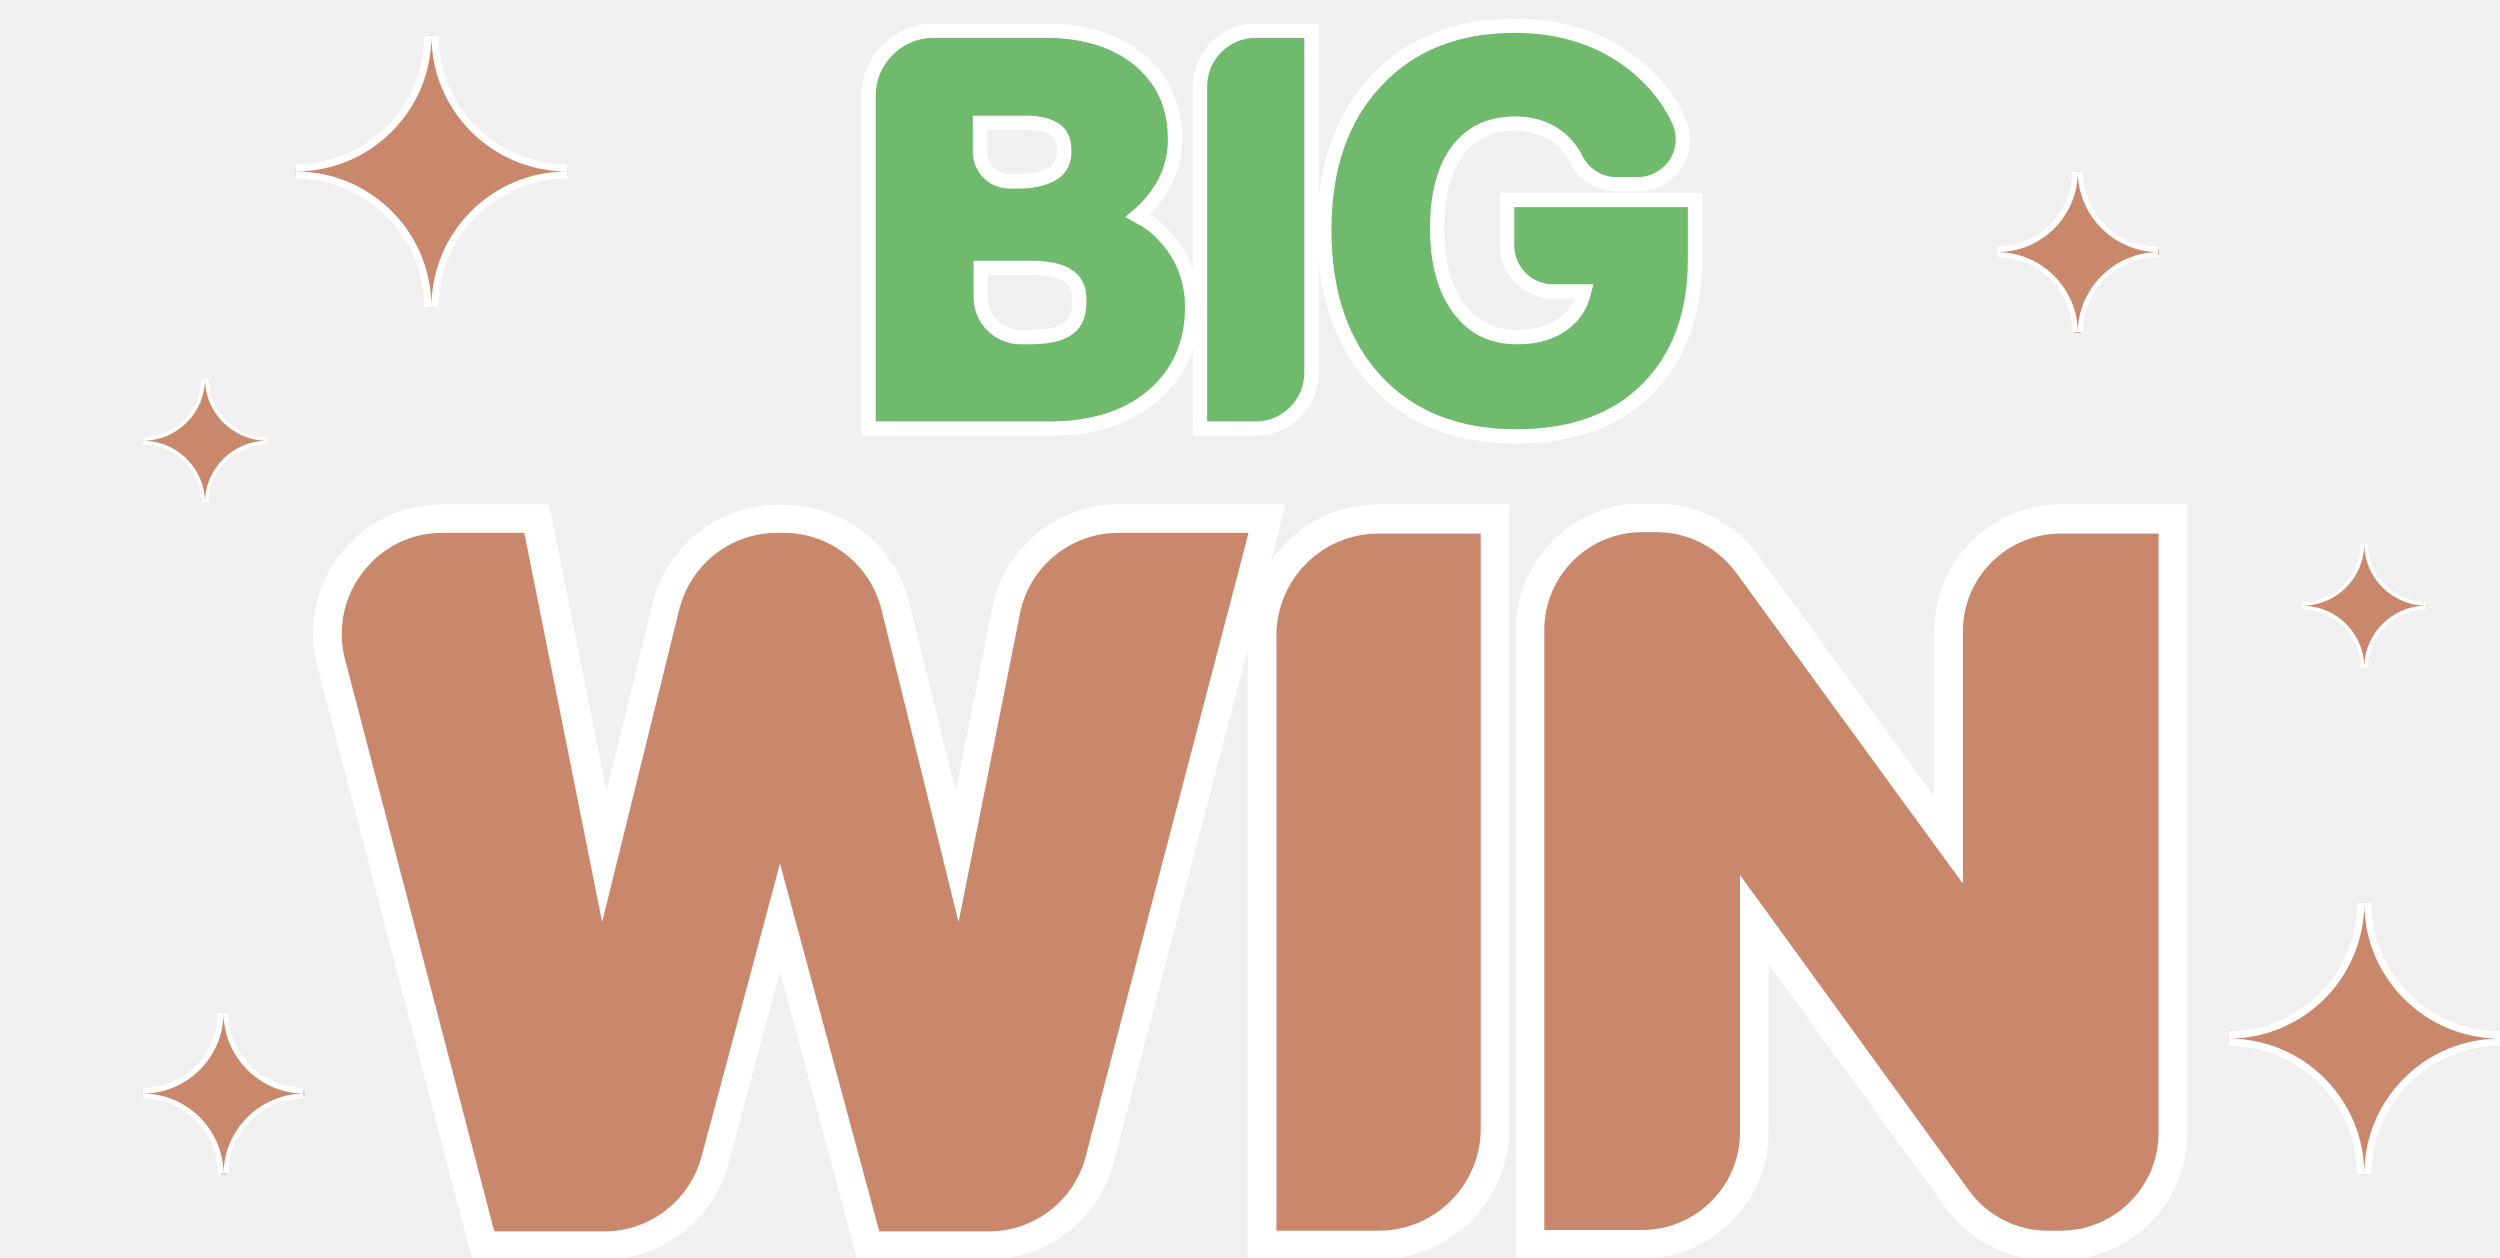
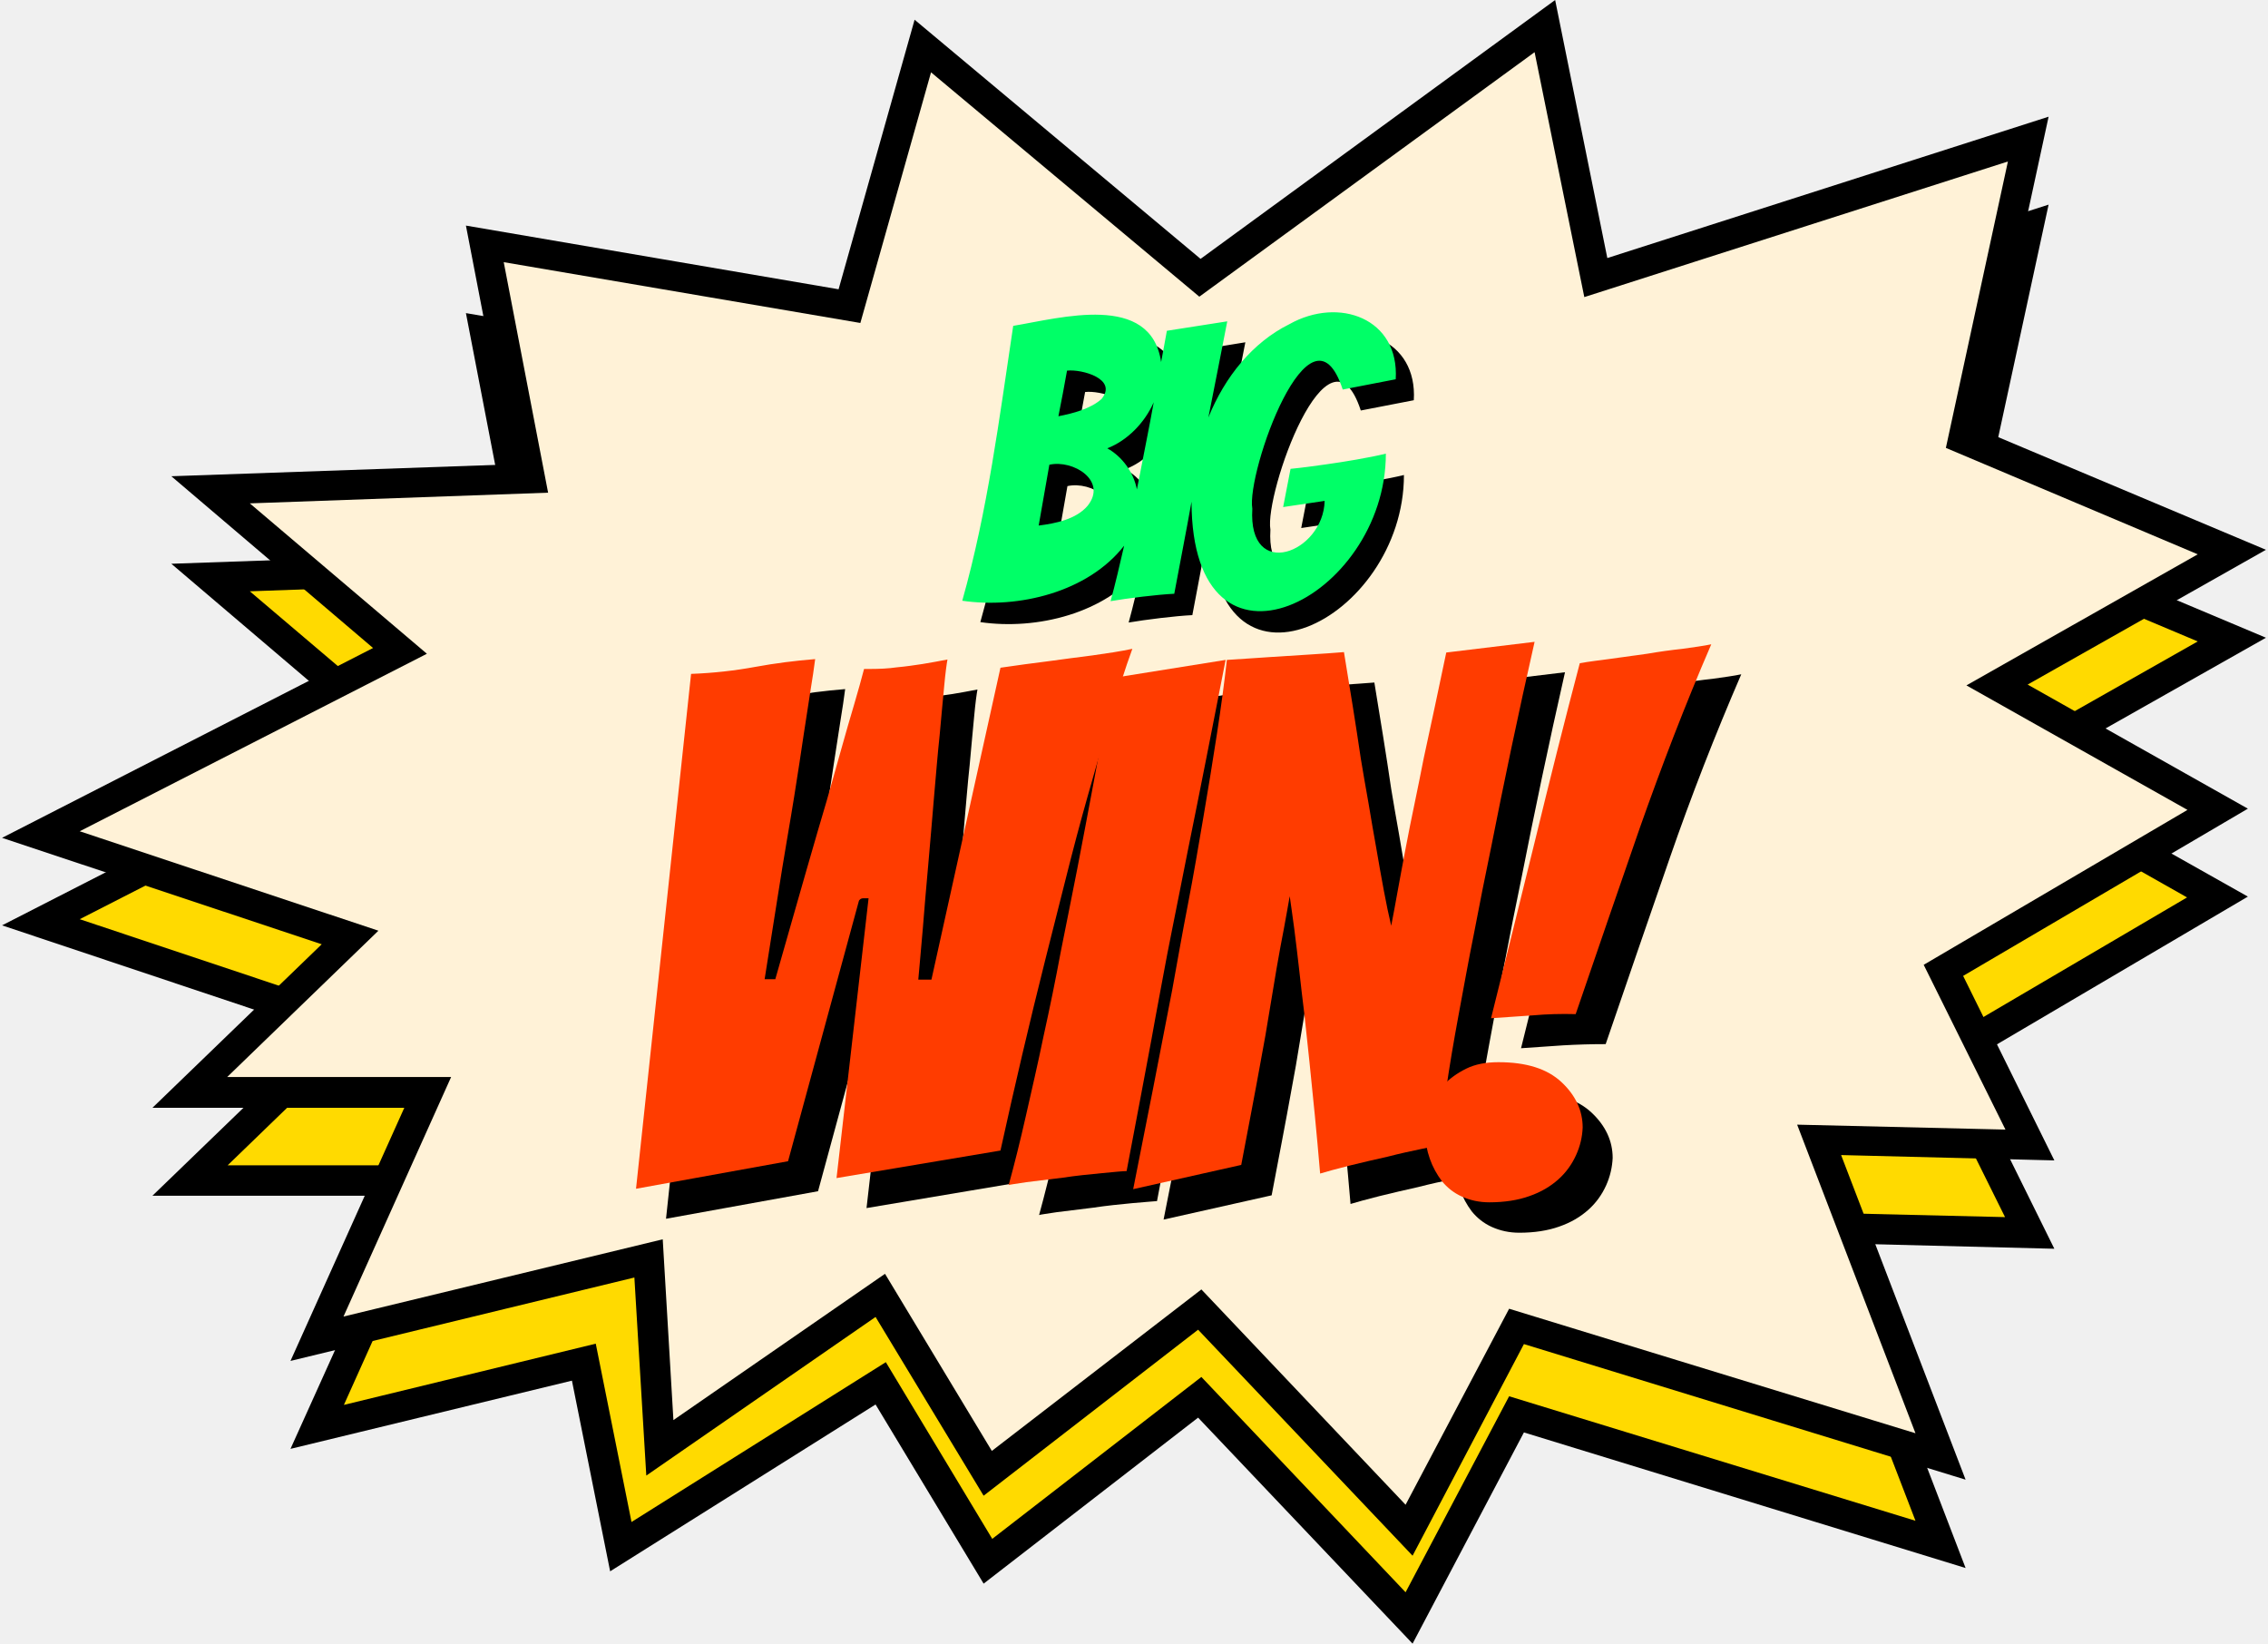
- <svg xmlns="http://www.w3.org/2000/svg" version="1.1" id="Слой_1" x="0px" y="0px" viewBox="0 0 350 176" style="enable-background:new 0 0 350 176;" xml:space="preserve">
+ <svg xmlns="http://www.w3.org/2000/svg" version="1.1" id="Слой_1" x="0px" y="0px" viewBox="0 0 552 400" style="enable-background:new 0 0 552 400;" xml:space="preserve">
  <style type="text/css">
- 	.sst2{fill:#C9886B;}
- 	.sst3{fill:#FFFFFF;}
- 	.sst4{fill:#70BA6E;stroke:#FFFFFF;stroke-width:2;}
+ 	.sstt4{fill:#FFDA00;}
+ 	.sstt5{fill:#FFF2D7;}
+ 	.sstt6{fill:#FF3C00;}
+ 	.sstt7{fill:#00FF67;}
</style>
  <g>
    <g>
-       <path class="sst2" d="M121.6,174.4l-12.4-45.8l-9.1,33.9c-1.9,7-8.3,11.9-15.5,11.9H67.7L46.4,92.8c-1.3-4.9-0.2-9.9,2.8-13.9    c3.1-4,7.7-6.2,12.7-6.2h13.2l9.5,47.3l8.7-35.1c1.8-7.2,8.2-12.2,15.6-12.2h0.9c7.4,0,13.8,5,15.6,12.2L134,120l6.9-34.4    c1.5-7.5,8.1-12.9,15.8-12.9h20.8L154,162.4c-1.8,7.1-8.2,12-15.5,12H121.6z" />
-       <path class="sst3" d="M174.8,74.6L152,161.9c-1.6,6.2-7.2,10.5-13.6,10.5h-15.3l-13.9-51.5L98.2,162c-1.7,6.1-7.2,10.4-13.6,10.4    H69.2L48.3,92.3c-1.1-4.2-0.2-8.7,2.5-12.2c2.7-3.5,6.7-5.5,11.1-5.5h11.5l10.9,54.5l10.8-43.8c1.6-6.3,7.2-10.7,13.7-10.7h0.9    c6.5,0,12.1,4.4,13.7,10.7l10.8,43.8l8.6-43.2c1.3-6.6,7.1-11.3,13.8-11.3H174.8 M180,70.6h-5.2h-18.2c-8.6,0-16,6.1-17.7,14.5    l-5.1,25.7l-6.5-26.4c-2-8.1-9.2-13.7-17.5-13.7h-0.9c-8.3,0-15.5,5.6-17.5,13.7l-6.5,26.4l-7.4-37l-0.6-3.2h-3.3H61.9    c-5.6,0-10.9,2.6-14.3,7c-3.4,4.5-4.6,10.2-3.2,15.6l20.9,80.1l0.8,3h3.1h15.4c8.1,0,15.3-5.5,17.4-13.4l7.2-26.8l10,37.2l0.8,3    h3.1h15.3c8.2,0,15.4-5.6,17.5-13.5l22.8-87.2L180,70.6L180,70.6z" />
+       <g>
+         <g>
+           <g>
+             <polygon class="sstt4" points="206.7,95.8 224.6,32.5 292.1,89 376,27.7 388.4,89 493.6,55.2 477.8,128.2 543.2,155.7 486.1,188        539.7,218.3 473,257.5 494.1,300 442.7,298.8 472.3,375.9 369.1,344.2 343,393.7 292.1,340.1 240.5,380 214.3,336.7        151.1,376.4 142.1,331.5 77.2,347.2 104.2,287.3 46.2,287.3 85.3,249.6 10,224.5 97.3,179.8 51.3,140.6 129,137.8 118,80.7             " />
+             <path d="M343.8,400l-52.2-55l-52.2,40.4l-26.3-43.6l-64.6,40.6l-9.3-46.4l-68.5,16.6L98.5,291H37.1l41.2-39.8L0.5,225.2       L90.8,179l-49.1-41.8l82.9-2.9l-11.2-58.1l90.7,15.5l18.5-65.6l69.6,58.2l86.3-62.9l12.7,62.8l107.4-34.4L482.1,126l69.4,29.2       l-58,32.8l53.6,30.2L477.8,259l22.2,44.9l-51.9-1.3l30.3,79l-107.5-33L343.8,400z M292.4,335.1l49.7,52.4l25.2-47.7l98.9,30.3       L437.3,295l50.7,1.2l-19.9-40.1l64.2-37.7L478.6,188l56.3-31.9l-61.3-25.8l15.1-69.7l-103.1,33l-12.1-59.6l-81.6,59.5L226.6,39       l-17.2,61l-86.8-14.8l10.8,56.1l-72.6,2.6l43.1,36.6l-84.5,43.2L92.2,248l-36.8,35.6h54.5l-26.2,58.3L145,327l8.7,43.4       l61.9-38.9l25.9,43L292.4,335.1z" />
+           </g>
+         </g>
+       </g>
+       <g>
+         <g>
+           <g>
+             <polygon class="sstt5" points="206.7,74.5 224.6,11.2 292.1,67.6 376,6.4 388.4,67.6 493.6,33.9 477.8,106.8 543.2,134.3        486.1,166.7 539.7,196.9 473,236.2 494.1,278.7 442.7,277.4 472.3,354.5 369.1,322.8 343,372.4 292.1,318.7 240.5,358.6        214.3,315.3 160.6,352.4 157.9,306.3 77.2,325.9 104.2,265.9 46.2,265.9 85.3,228.2 10,203.1 97.3,158.4 51.3,119.2 129,116.4        118,59.3      " />
+             <path d="M343.8,378.6l-52.2-55l-52.2,40.4l-26.3-43.5l-55.8,38.6l-2.9-48.2l-83.7,20.3l27.7-61.6H37.1l41.2-39.8L0.5,203.9       l90.3-46.2l-49.1-41.8l82.9-2.9l-11.2-58.1l90.7,15.5l18.5-65.6l69.6,58.2L378.5,0l12.7,62.8l107.4-34.4l-16.5,76.2l69.4,29.2       l-58,32.8l53.6,30.2l-69.3,40.7l22.2,44.9l-51.9-1.3l30.3,79l-107.5-33L343.8,378.6z M292.4,313.8l49.7,52.4l25.2-47.7       l98.9,30.3l-28.8-75.1l50.7,1.2l-19.9-40.1l64.2-37.7l-53.8-30.3l56.3-31.9L473.6,109l15.1-69.7l-103.1,33l-12.1-59.6       l-81.6,59.5l-65.3-54.6l-17.2,61l-86.8-14.8l10.8,56.1l-72.6,2.6l43.1,36.6l-84.5,43.2l72.7,24.2l-36.8,35.6h54.5l-26.2,58.3       l77.7-18.8l2.6,44l51.5-35.6l26,43.1L292.4,313.8z" />
+           </g>
+         </g>
+       </g>
    </g>
    <g>
-       <path class="sst2" d="M176.6,174.4V89c0-9,7.3-16.3,16.3-16.3h16.3V158c0,9-7.3,16.3-16.3,16.3H176.6z" />
-       <path class="sst3" d="M207.3,74.6V158c0,7.9-6.4,14.3-14.3,14.3h-14.3V89c0-7.9,6.4-14.3,14.3-14.3H207.3 M211.3,70.6h-4h-14.3    c-10.1,0-18.3,8.2-18.3,18.3v83.4v4h4h14.3c10.1,0,18.3-8.2,18.3-18.3V74.6V70.6L211.3,70.6z" />
-     </g>
-     <g>
-       <path class="sst2" d="M286.7,174.4c-5,0-9.8-2.4-12.7-6.5l-28.4-39.1v29.8c0,8.7-7.1,15.7-15.7,15.7h-15.7v-86    c0-8.7,7.1-15.7,15.7-15.7h2c5,0,9.8,2.4,12.7,6.5l28.2,38.6V88.4c0-8.7,7.1-15.7,15.7-15.7h15.7v86c0,8.7-7.1,15.7-15.7,15.7    H286.7z" />
-       <path class="sst3" d="M302.2,74.6v84c0,7.6-6.2,13.7-13.7,13.7h-1.8c-4.4,0-8.5-2.1-11.1-5.7l-32-44.1v36c0,7.6-6.2,13.7-13.7,13.7    h-13.7v-84c0-7.6,6.2-13.7,13.7-13.7h2c4.4,0,8.5,2.1,11.1,5.6l31.8,43.6V88.4c0-7.6,6.2-13.7,13.7-13.7H302.2 M306.2,70.6h-4    h-13.7c-9.8,0-17.7,8-17.7,17.7v23.2l-24.6-33.7c-3.3-4.6-8.7-7.3-14.3-7.3h-2c-9.8,0-17.7,8-17.7,17.7v84v4h4h13.7    c9.8,0,17.7-8,17.7-17.7V135l24.8,34.1c3.3,4.6,8.7,7.3,14.3,7.3h1.8c9.8,0,17.7-8,17.7-17.7v-84V70.6L306.2,70.6z" />
+       <path d="M327.2,118.1c-2.8,0.4-5.7,0.8-8.7,1.1l-1.8,9.3l10.1-1.5c-0.3,12.6-18.7,19.7-17.6,1.9c-1.5-8.7,14.2-52.9,22-29    l12.9-2.5c0.9-14.8-13.8-20.2-25.9-13.4c-8.9,4.4-15.7,12.8-19.7,22.7c1.5-7.7,3.1-15.5,4.6-23.4l-14.7,2.4    c-0.5,2.6-0.9,5.1-1.4,7.6c-2.5-17-24.5-10.7-36-8.8c-3.4,22.6-6.2,44.9-12.4,66.9c13.7,2,30.6-2.1,39.4-13.4    c-1,4.4-2.2,9.5-3.3,13.5c4.1-0.7,11.3-1.6,15.5-1.8c1.3-7,2.9-15.1,4.2-22.4c0.1,47.6,47.3,23.7,47.3-11.7    C337.6,116.6,331.6,117.6,327.2,118.1z M269.1,128.3c-2.8,3.3-7.9,4.3-11.9,4.8c0.9-5.3,1.7-9.5,2.6-14.8    C265.6,117,274,122.2,269.1,128.3z M272.5,102.3c-2.7,2.4-6.9,3.5-10.5,4.2c0.7-3.5,1.5-7.7,2.1-11.1    C267.8,95,276.5,97.3,272.5,102.3z M281.7,121.2c-0.2,1-0.4,2-0.6,3c-0.8-4.2-3.6-8-7.2-10c4.9-1.9,9.1-6.2,11.3-11.2    C284.1,109.3,282.9,115,281.7,121.2z" />
+       <g>
+         <g>
+           <g>
+             <path d="M162.1,296.6l13.4-125.3c0,0,0,0,0,0c5.5-0.2,10.7-0.8,15.6-1.7c4.9-0.9,9.7-1.5,14.6-1.9c0,0.1-0.2,1.3-0.5,3.6       c-0.4,2.3-0.8,5.3-1.4,9c-0.6,3.7-1.2,7.9-1.9,12.5c-0.7,4.6-1.7,11-3.1,19.1c-1.4,8.1-3.1,19.4-5.4,33.7c0,0,0,0,0,0h2.6       c0,0,0,0,0,0c3.1-10.8,5.6-19.7,7.6-26.6c2-6.9,3.6-12.5,4.9-16.8c1.2-4.3,2.4-8.4,3.5-12.4c1.1-4,2.2-7.7,3.2-11.1       c1-3.4,1.8-6.3,2.4-8.6c0,0,0,0,0,0l1.6,0c2.1,0,4.3-0.1,6.4-0.4c2.2-0.2,4.2-0.5,6.2-0.8c1.9-0.3,4-0.7,6.1-1.1c0,0,0,0,0,0       c-0.2,1.1-0.5,3.2-0.8,6.5c-0.3,3.3-0.7,7.3-1.1,11.9c-0.5,4.6-0.9,9.8-1.4,15.4c-0.5,5.6-0.9,11.1-1.4,16.4       c-0.5,5.4-0.9,10.4-1.3,15.3c-0.4,4.8-0.8,8.9-1.1,12.4c0,0,0,0,0,0l3.2,0c0,0,0,0,0,0l16.8-75.9c0,0,0,0,0,0       c4-0.6,7.9-1.1,11.8-1.6c3.4-0.5,6.9-0.9,10.6-1.4c3.6-0.5,6.9-1,9.7-1.6c0,0,0,0,0,0c-1.8,4.9-3.5,10.4-5.3,16.5       c-1.8,6.1-3.6,12.4-5.5,19.1c-1.9,6.7-3.7,13.5-5.4,20.3c-1.7,6.8-3.4,13.4-5,19.8c-3.8,15.1-7.4,30.5-10.9,46.4c0,0,0,0,0,0       l-39.9,6.7c0,0,0,0,0,0l7.8-68.1c0,0,0,0,0,0h-1.3c-0.5,0-1,0.3-1.1,0.8l-17.2,63.2c0,0,0,0,0,0L162.1,296.6       C162.1,296.6,162.1,296.6,162.1,296.6z" />
+             <path d="M275.6,292.8c-3.1,0.3-6.2,0.6-9.5,1.1c-3.3,0.4-6.3,0.8-8.9,1.1c-2.6,0.4-4.1,0.6-4.3,0.7c1.4-5.1,2.8-10.7,4.2-16.9       c1.4-6.2,2.9-12.6,4.3-19.4c1.5-6.8,2.9-13.6,4.2-20.6c1.4-6.9,2.7-13.6,4-20.1c2.9-15.1,5.8-30.5,8.6-46.4c0,0,0,0,0,0       l27.5-4.4c0,0,0,0,0,0c-3.1,15.8-6.1,31.2-9.2,46.4c-1.3,6.5-2.6,13.2-4,20.1c-1.4,6.9-2.6,13.8-3.9,20.6       c-1.2,6.8-2.5,13.4-3.7,19.9c-1.2,6.4-2.3,12.2-3.3,17.4C280.7,292.4,278.7,292.5,275.6,292.8z" />
+             <path d="M283.2,296.8c3.3-16.6,6.5-32.8,9.5-48.5c1.2-6.6,2.4-13.5,3.8-20.7c1.4-7.2,2.6-14.4,3.8-21.4       c1.2-7,2.3-13.8,3.3-20.3c1-6.5,1.8-12.5,2.4-17.9c0,0,0,0,0,0c3.6-0.2,7.2-0.5,10.6-0.7c3.1-0.2,6.2-0.4,9.4-0.6       c3.2-0.2,6-0.4,8.5-0.6c1.5,9.1,2.9,17.7,4.1,25.9c0.6,3.5,1.2,7.2,1.9,11c0.6,3.8,1.3,7.5,1.9,11c0.6,3.5,1.2,6.9,1.8,10.1       c0.6,3.2,1.2,6.1,1.8,8.6c0.5-2.5,1-5.3,1.6-8.6c0.6-3.2,1.2-6.6,1.9-10.2c0.7-3.6,1.4-7.3,2.2-11c0.8-3.8,1.5-7.4,2.2-10.9       c1.8-8.2,3.6-16.8,5.5-25.8l21.5-2.6c-4,17.6-7.5,34.4-10.6,50.1c-1.4,6.8-2.8,13.7-4.1,20.6c-1.4,6.9-2.6,13.7-3.8,20.1       c-1.2,6.5-2.2,12.4-3,17.9c-0.8,5.5-1.5,10.1-1.9,13.9c-0.4,0-1.7,0.3-4.1,0.8c-2.4,0.5-5.2,1.1-8.3,1.9       c-3.1,0.7-6.2,1.4-9.4,2.2c-3.1,0.8-5.4,1.4-7,1.9c-0.8-9.5-1.7-18.6-2.6-27.2c-0.4-3.6-0.8-7.4-1.2-11.3       c-0.5-3.9-0.9-7.6-1.3-11.1c-0.4-3.5-0.8-6.9-1.2-10c-0.4-3.1-0.8-5.7-1.1-7.9c-0.4,2.1-0.8,4.7-1.4,7.8       c-0.6,3.1-1.2,6.3-1.8,9.8c-0.6,3.5-1.2,7.1-1.8,10.8c-0.6,3.7-1.2,7.3-1.9,10.9c-1.5,8.4-3.2,17.1-4.9,26.1L283.2,296.8z" />
+             <path d="M390.9,288.5c-1,2.2-2.4,4.2-4.3,5.9c-1.9,1.7-4.2,3.1-7.1,4.1c-2.8,1-6.1,1.5-9.7,1.5c-2.5,0-4.7-0.5-6.7-1.4       c-2-0.9-3.6-2.2-4.9-3.8c-1.2-1.6-2.2-3.4-2.9-5.4c-0.7-2-1.1-4-1.1-6c0-2.2,0.4-4.4,1.1-6.4c0.7-2.1,1.8-3.9,3.3-5.5       c1.5-1.6,3.3-2.9,5.5-4c2.2-1.1,4.8-1.6,7.9-1.6c6.8,0,11.9,1.6,15.4,4.9c3.4,3.2,5.1,6.9,5.1,11       C392.4,284,391.9,286.3,390.9,288.5z M380.4,254.4c-3.4,0.2-6.8,0.5-10.2,0.7c0,0,0,0,0,0c3.6-14.5,7.2-28.9,10.7-43.2       c3.5-14.4,7.1-28.8,10.9-43.2c2.2-0.4,4.8-0.7,7.7-1.1c2.9-0.4,5.8-0.8,8.7-1.2c2.9-0.5,5.8-0.9,8.6-1.2c2.8-0.4,5.1-0.7,7-1.1       c-6.4,14.8-12.2,29.7-17.4,44.7c-5.2,15-10.4,30.1-15.6,45.3c0,0,0,0,0,0C387.3,254.1,383.8,254.2,380.4,254.4z" />
+           </g>
+         </g>
+         <g>
+           <g>
+             <path class="sstt6" d="M154.8,289.3L168.2,164c5.5-0.2,10.7-0.8,15.6-1.7c4.9-0.9,9.7-1.5,14.6-1.9c0,0.1-0.2,1.3-0.5,3.6       c-0.4,2.3-0.8,5.3-1.4,9c-0.6,3.7-1.2,7.9-1.9,12.5c-0.7,4.6-1.7,11-3.1,19.1c-1.4,8.1-3.1,19.4-5.4,33.7l2.6,0       c3.1-10.8,5.6-19.7,7.6-26.6c2-6.9,3.6-12.5,4.9-16.8c1.2-4.3,2.4-8.4,3.5-12.4c1.1-4,2.2-7.7,3.2-11.1c1-3.4,1.8-6.3,2.4-8.6       l1.6,0c2.1,0,4.3-0.1,6.4-0.4c2.2-0.2,4.2-0.5,6.2-0.8c1.9-0.3,4-0.7,6.1-1.1c0,0,0,0,0,0c-0.2,1.1-0.5,3.2-0.8,6.5       c-0.3,3.3-0.7,7.3-1.1,11.9c-0.5,4.6-0.9,9.8-1.4,15.4c-0.5,5.6-0.9,11.1-1.4,16.4c-0.5,5.4-0.9,10.4-1.3,15.3       c-0.4,4.8-0.8,8.9-1.1,12.4l3.2,0l16.8-75.9c4-0.6,7.9-1.1,11.8-1.6c3.4-0.5,6.9-0.9,10.6-1.4c3.6-0.5,6.9-1,9.7-1.6       c-1.8,4.9-3.5,10.4-5.3,16.5c-1.8,6.1-3.6,12.4-5.5,19.1c-1.9,6.7-3.7,13.5-5.4,20.3c-1.7,6.8-3.4,13.4-5,19.8       c-3.8,15.1-7.4,30.5-10.9,46.4l-39.9,6.7l7.8-68.1c0,0-1.3,0-1.3,0c-0.5,0-1,0.3-1.1,0.8l-17.2,63.2L154.8,289.3z" />
+             <path class="sstt6" d="M268.2,285.5c-3.1,0.3-6.2,0.6-9.5,1.1c-3.3,0.4-6.3,0.8-8.9,1.1c-2.6,0.4-4.1,0.6-4.3,0.7       c1.4-5.1,2.8-10.7,4.2-16.9c1.4-6.2,2.9-12.6,4.3-19.4c1.5-6.8,2.9-13.6,4.2-20.6c1.4-6.9,2.7-13.6,4-20.1       c2.9-15.1,5.8-30.5,8.6-46.4l27.5-4.4c-3.1,15.8-6.1,31.2-9.2,46.4c-1.3,6.5-2.6,13.2-4,20.1c-1.4,6.9-2.6,13.8-3.9,20.6       c-1.2,6.8-2.5,13.4-3.7,19.9c-1.2,6.4-2.3,12.2-3.3,17.4C273.4,285,271.3,285.2,268.2,285.5z" />
+             <path class="sstt6" d="M275.8,289.4C275.8,289.4,275.8,289.4,275.8,289.4c3.3-16.6,6.5-32.8,9.5-48.5c1.2-6.6,2.4-13.5,3.8-20.7       c1.4-7.2,2.6-14.4,3.8-21.4c1.2-7,2.3-13.8,3.3-20.3c1-6.5,1.8-12.5,2.4-17.9c0,0,0,0,0,0c3.6-0.2,7.2-0.5,10.6-0.7       c3.1-0.2,6.2-0.4,9.4-0.6c3.2-0.2,6-0.4,8.5-0.6c1.5,9.1,2.9,17.7,4.1,25.9c0.6,3.5,1.2,7.2,1.9,11c0.6,3.8,1.3,7.5,1.9,11       c0.6,3.5,1.2,6.9,1.8,10.1c0.6,3.2,1.2,6.1,1.8,8.6c0.5-2.5,1-5.3,1.6-8.6c0.6-3.2,1.2-6.6,1.9-10.2c0.7-3.6,1.4-7.3,2.2-11       c0.8-3.8,1.5-7.4,2.2-10.9c1.8-8.2,3.6-16.8,5.5-25.8c0,0,0,0,0,0l21.5-2.6c0,0,0,0,0,0c-4,17.6-7.5,34.4-10.6,50.1       c-1.4,6.8-2.8,13.7-4.1,20.6c-1.4,6.9-2.6,13.7-3.8,20.1c-1.2,6.5-2.2,12.4-3,17.9c-0.8,5.5-1.5,10.1-1.9,13.9       c-0.4,0-1.7,0.3-4.1,0.8c-2.4,0.5-5.2,1.1-8.3,1.9c-3.1,0.7-6.2,1.4-9.4,2.2c-3.1,0.8-5.4,1.4-7,1.9       c-0.8-9.5-1.7-18.6-2.6-27.2c-0.4-3.6-0.8-7.4-1.2-11.3c-0.5-3.9-0.9-7.6-1.3-11.1c-0.4-3.5-0.8-6.9-1.2-10       c-0.4-3.1-0.8-5.7-1.1-7.9c0,0,0,0,0,0c-0.4,2.1-0.8,4.7-1.4,7.8c-0.6,3.1-1.2,6.3-1.8,9.8c-0.6,3.5-1.2,7.1-1.8,10.8       c-0.6,3.7-1.2,7.3-1.9,10.9c-1.5,8.4-3.2,17.1-4.9,26.1c0,0,0,0,0,0L275.8,289.4z" />
+             <path class="sstt6" d="M383.6,281.1c-1,2.2-2.4,4.2-4.3,5.9c-1.9,1.7-4.2,3.1-7.1,4.1c-2.8,1-6.1,1.5-9.7,1.5       c-2.5,0-4.7-0.5-6.7-1.4c-2-0.9-3.6-2.2-4.9-3.8c-1.2-1.6-2.2-3.4-2.9-5.4c-0.7-2-1.1-4-1.1-6c0-2.2,0.4-4.4,1.1-6.4       c0.7-2.1,1.8-3.9,3.3-5.5c1.5-1.6,3.3-2.9,5.5-4c2.2-1.1,4.8-1.6,7.9-1.6c6.8,0,11.9,1.6,15.4,4.9c3.4,3.2,5.1,6.9,5.1,11       C385.1,276.7,384.6,278.9,383.6,281.1z M373.1,247.1c-3.4,0.2-6.8,0.5-10.2,0.7c0,0,0,0,0,0c3.6-14.5,7.2-28.9,10.7-43.2       c3.5-14.4,7.1-28.8,10.9-43.2c2.2-0.4,4.8-0.7,7.7-1.1c2.9-0.4,5.8-0.8,8.7-1.2c2.9-0.5,5.8-0.9,8.6-1.2c2.8-0.4,5.1-0.7,7-1.1       c0,0,0,0,0,0c-6.4,14.8-12.1,29.7-17.4,44.7c-5.2,15-10.4,30.1-15.6,45.3c0,0,0,0,0,0C379.9,246.7,376.5,246.8,373.1,247.1z" />
+           </g>
+         </g>
+       </g>
+       <path class="sstt7" d="M322.8,113c-2.8,0.4-5.7,0.8-8.7,1.1l-1.8,9.3l10.1-1.5c-0.3,12.6-18.7,19.7-17.6,1.9    c-1.5-8.7,14.2-52.9,22-29l12.9-2.5c0.9-14.8-13.8-20.2-25.9-13.4c-8.9,4.4-15.7,12.8-19.7,22.7c1.5-7.7,3.1-15.5,4.6-23.4    L284,80.5c-0.5,2.6-0.9,5.1-1.4,7.6c-2.5-17-24.5-10.7-36-8.8c-3.4,22.6-6.2,44.9-12.4,66.9c13.7,2,30.6-2.1,39.4-13.4    c-1,4.4-2.2,9.5-3.3,13.5c4.1-0.7,11.3-1.6,15.5-1.8c1.3-7,2.9-15.1,4.2-22.4c0.1,47.6,47.3,23.7,47.3-11.7    C333.2,111.4,327.1,112.4,322.8,113z M264.7,123.1c-2.8,3.3-7.9,4.3-11.9,4.8c0.9-5.3,1.7-9.5,2.6-14.8    C261.2,111.8,269.6,117,264.7,123.1z M268.1,97.1c-2.7,2.4-6.9,3.5-10.5,4.2c0.7-3.5,1.5-7.7,2.1-11.1    C263.3,89.8,272.1,92.2,268.1,97.1z M277.3,116.1c-0.2,1-0.4,2-0.6,3c-0.8-4.2-3.6-8-7.2-10c4.9-1.9,9.1-6.2,11.3-11.2    C279.7,104.1,278.5,109.8,277.3,116.1z" />
    </g>
  </g>
-   <g>
-     <path class="sst2" d="M59.9,43c0-10.2-8.3-18.5-18.5-18.5v-1c10.2,0,18.5-8.3,18.5-18.5h1c0,10.2,8.3,18.5,18.5,18.5v1   c-10.2,0-18.5,8.3-18.5,18.5H59.9z" />
-     <path class="sst3" d="M60.4,5c0,10.5,8.5,19,19,19c-10.5,0-19,8.5-19,19c0-10.5-8.5-19-19-19C51.9,24,60.4,15.5,60.4,5 M61.4,5h-2   c0,9.9-8.1,18-18,18v2c9.9,0,18,8.1,18,18h2c0-9.9,8.1-18,18-18v-2C69.5,23,61.4,15,61.4,5L61.4,5z" />
-   </g>
-   <g>
-     <path class="sst2" d="M330.5,164.4c0-10.2-8.3-18.5-18.5-18.5v-1c10.2,0,18.5-8.3,18.5-18.5h1c0,10.2,8.3,18.5,18.5,18.5v1   c-10.2,0-18.5,8.3-18.5,18.5H330.5z" />
-     <path class="sst3" d="M331,126.4c0,10.5,8.5,19,19,19c-10.5,0-19,8.5-19,19c0-10.5-8.5-19-19-19C322.5,145.4,331,136.9,331,126.4    M332,126.4h-2c0,9.9-8.1,18-18,18v2c9.9,0,18,8.1,18,18h2c0-9.9,8.1-18,18-18v-2C340.1,144.4,332,136.3,332,126.4L332,126.4z" />
-   </g>
-   <g>
-     <path class="sst2" d="M290.5,46.6c0-6-4.9-10.9-10.9-10.9v-0.8c6,0,10.9-4.9,10.9-10.9h0.8c0,6,4.9,10.9,10.9,10.9v0.8   c-6,0-10.9,4.9-10.9,10.9H290.5z" />
-     <path class="sst3" d="M290.9,24c0,6.2,5.1,11.3,11.3,11.3c-6.2,0-11.3,5.1-11.3,11.3c0-6.2-5.1-11.3-11.3-11.3   C285.8,35.3,290.9,30.3,290.9,24 M291.6,24h-1.5c0,5.8-4.7,10.5-10.5,10.5v1.5c5.8,0,10.5,4.7,10.5,10.5h1.5   c0-5.8,4.7-10.5,10.5-10.5v-1.5C296.4,34.6,291.6,29.8,291.6,24L291.6,24z" />
-   </g>
-   <g>
-     <path class="sst2" d="M30.9,164.4c0-6-4.9-10.9-10.9-10.9v-0.8c6,0,10.9-4.9,10.9-10.9h0.8c0,6,4.9,10.9,10.9,10.9v0.8   c-6,0-10.9,4.9-10.9,10.9H30.9z" />
-     <path class="sst3" d="M31.3,141.8c0,6.2,5.1,11.3,11.3,11.3c-6.2,0-11.3,5.1-11.3,11.3c0-6.2-5.1-11.3-11.3-11.3   C26.2,153.1,31.3,148,31.3,141.8 M32,141.8h-1.5c0,5.8-4.7,10.5-10.5,10.5v1.5c5.8,0,10.5,4.7,10.5,10.5H32   c0-5.8,4.7-10.5,10.5-10.5v-1.5C36.7,152.3,32,147.6,32,141.8L32,141.8z" />
-   </g>
-   <g>
-     <path class="sst2" d="M28.4,70.4c0-4.7-3.8-8.4-8.4-8.4v-0.5c4.7,0,8.4-3.8,8.4-8.4h0.5c0,4.7,3.8,8.4,8.4,8.4V62   c-4.7,0-8.4,3.8-8.4,8.4H28.4z" />
-     <path class="sst3" d="M28.7,53c0,4.8,3.9,8.7,8.7,8.7c-4.8,0-8.7,3.9-8.7,8.7c0-4.8-3.9-8.7-8.7-8.7C24.8,61.7,28.7,57.8,28.7,53    M29.2,53h-1c0,4.5-3.7,8.2-8.2,8.2v1c4.5,0,8.2,3.7,8.2,8.2h1c0-4.5,3.7-8.2,8.2-8.2v-1C32.9,61.2,29.2,57.5,29.2,53L29.2,53z" />
-   </g>
-   <g>
-     <path class="sst2" d="M330.8,93.5c0-4.7-3.8-8.4-8.4-8.4v-0.5c4.7,0,8.4-3.8,8.4-8.4h0.5c0,4.7,3.8,8.4,8.4,8.4v0.5   c-4.7,0-8.4,3.8-8.4,8.4H330.8z" />
-     <path class="sst3" d="M331,76.1c0,4.8,3.9,8.7,8.7,8.7c-4.8,0-8.7,3.9-8.7,8.7c0-4.8-3.9-8.7-8.7-8.7C327.1,84.8,331,80.9,331,76.1    M331.5,76.1h-1c0,4.5-3.7,8.2-8.2,8.2v1c4.5,0,8.2,3.7,8.2,8.2h1c0-4.5,3.7-8.2,8.2-8.2v-1C335.2,84.3,331.5,80.6,331.5,76.1   L331.5,76.1z" />
-   </g>
-   <g>
-     <path class="sst4" d="M159.3,30.2c0.6-0.5,1.2-1.1,1.8-1.8c2.2-2.5,3.4-5.5,3.4-8.9c0-4.7-1.7-8.4-5.1-11.2c-3.2-2.6-7.6-4-12.9-4   h-15.8c-5,0-9.1,4.1-9.1,9.1v46.6h25.3c6,0,10.8-1.5,14.4-4.5c3.7-3.1,5.6-7.3,5.6-12.5c0-4-1.4-7.4-4.1-10.2   C161.8,31.7,160.6,30.9,159.3,30.2z M151.1,42.2c0,2.6-0.8,5-6.9,5h-1.3c-3.1,0-5.6-2.5-5.6-5.6v-4.1h6.7   C151.1,37.4,151.1,40.6,151.1,42.2z M137.2,21.3v-4.1h6.5c1.9,0,3.3,0.4,4.2,1.1c0.5,0.4,1.1,1.1,1.1,2.8c0,1.4-0.4,2.3-1.3,3   c-1.1,0.8-2.8,1.3-5,1.3h-1.4C139.1,25.4,137.2,23.6,137.2,21.3z" />
-     <path class="sst4" d="M168,12.1v47.9h7.8c4.3,0,7.8-3.5,7.8-7.8V4.3h-7.8C171.5,4.3,168,7.8,168,12.1z" />
-     <path class="sst4" d="M211,28v6.4c0,3.5,2.9,6.4,6.4,6.4h4.4c-0.4,1.6-1.1,3-2.4,4.1c-1.7,1.5-4,2.3-6.9,2.3c-3.5,0-6.1-1.2-8.1-3.8   c-2.1-2.7-3.2-6.5-3.2-11.4c0-4.8,1-8.5,3-11.1c1.9-2.4,4.5-3.6,7.9-3.6c2.3,0,4.3,0.6,5.9,1.8c1.1,0.8,2,1.9,2.6,3.1   c1.1,2.2,3.3,3.6,5.7,3.6h2.9c2.2,0,4.2-1.1,5.4-2.9c1.2-1.9,1.3-4.1,0.4-6.1c-1.4-3-3.6-5.7-6.4-7.9c-4.5-3.5-10.1-5.3-16.5-5.3   c-8.2,0-14.7,2.6-19.5,7.8c-4.8,5.1-7.2,12.1-7.2,20.8c0,8.8,2.4,15.9,7.2,21.1c4.8,5.2,11.4,7.8,19.7,7.8c7.7,0,13.9-2.2,18.3-6.6   c4.4-4.4,6.7-10.5,6.7-18.1V28H211z" />
-   </g>
</svg>
